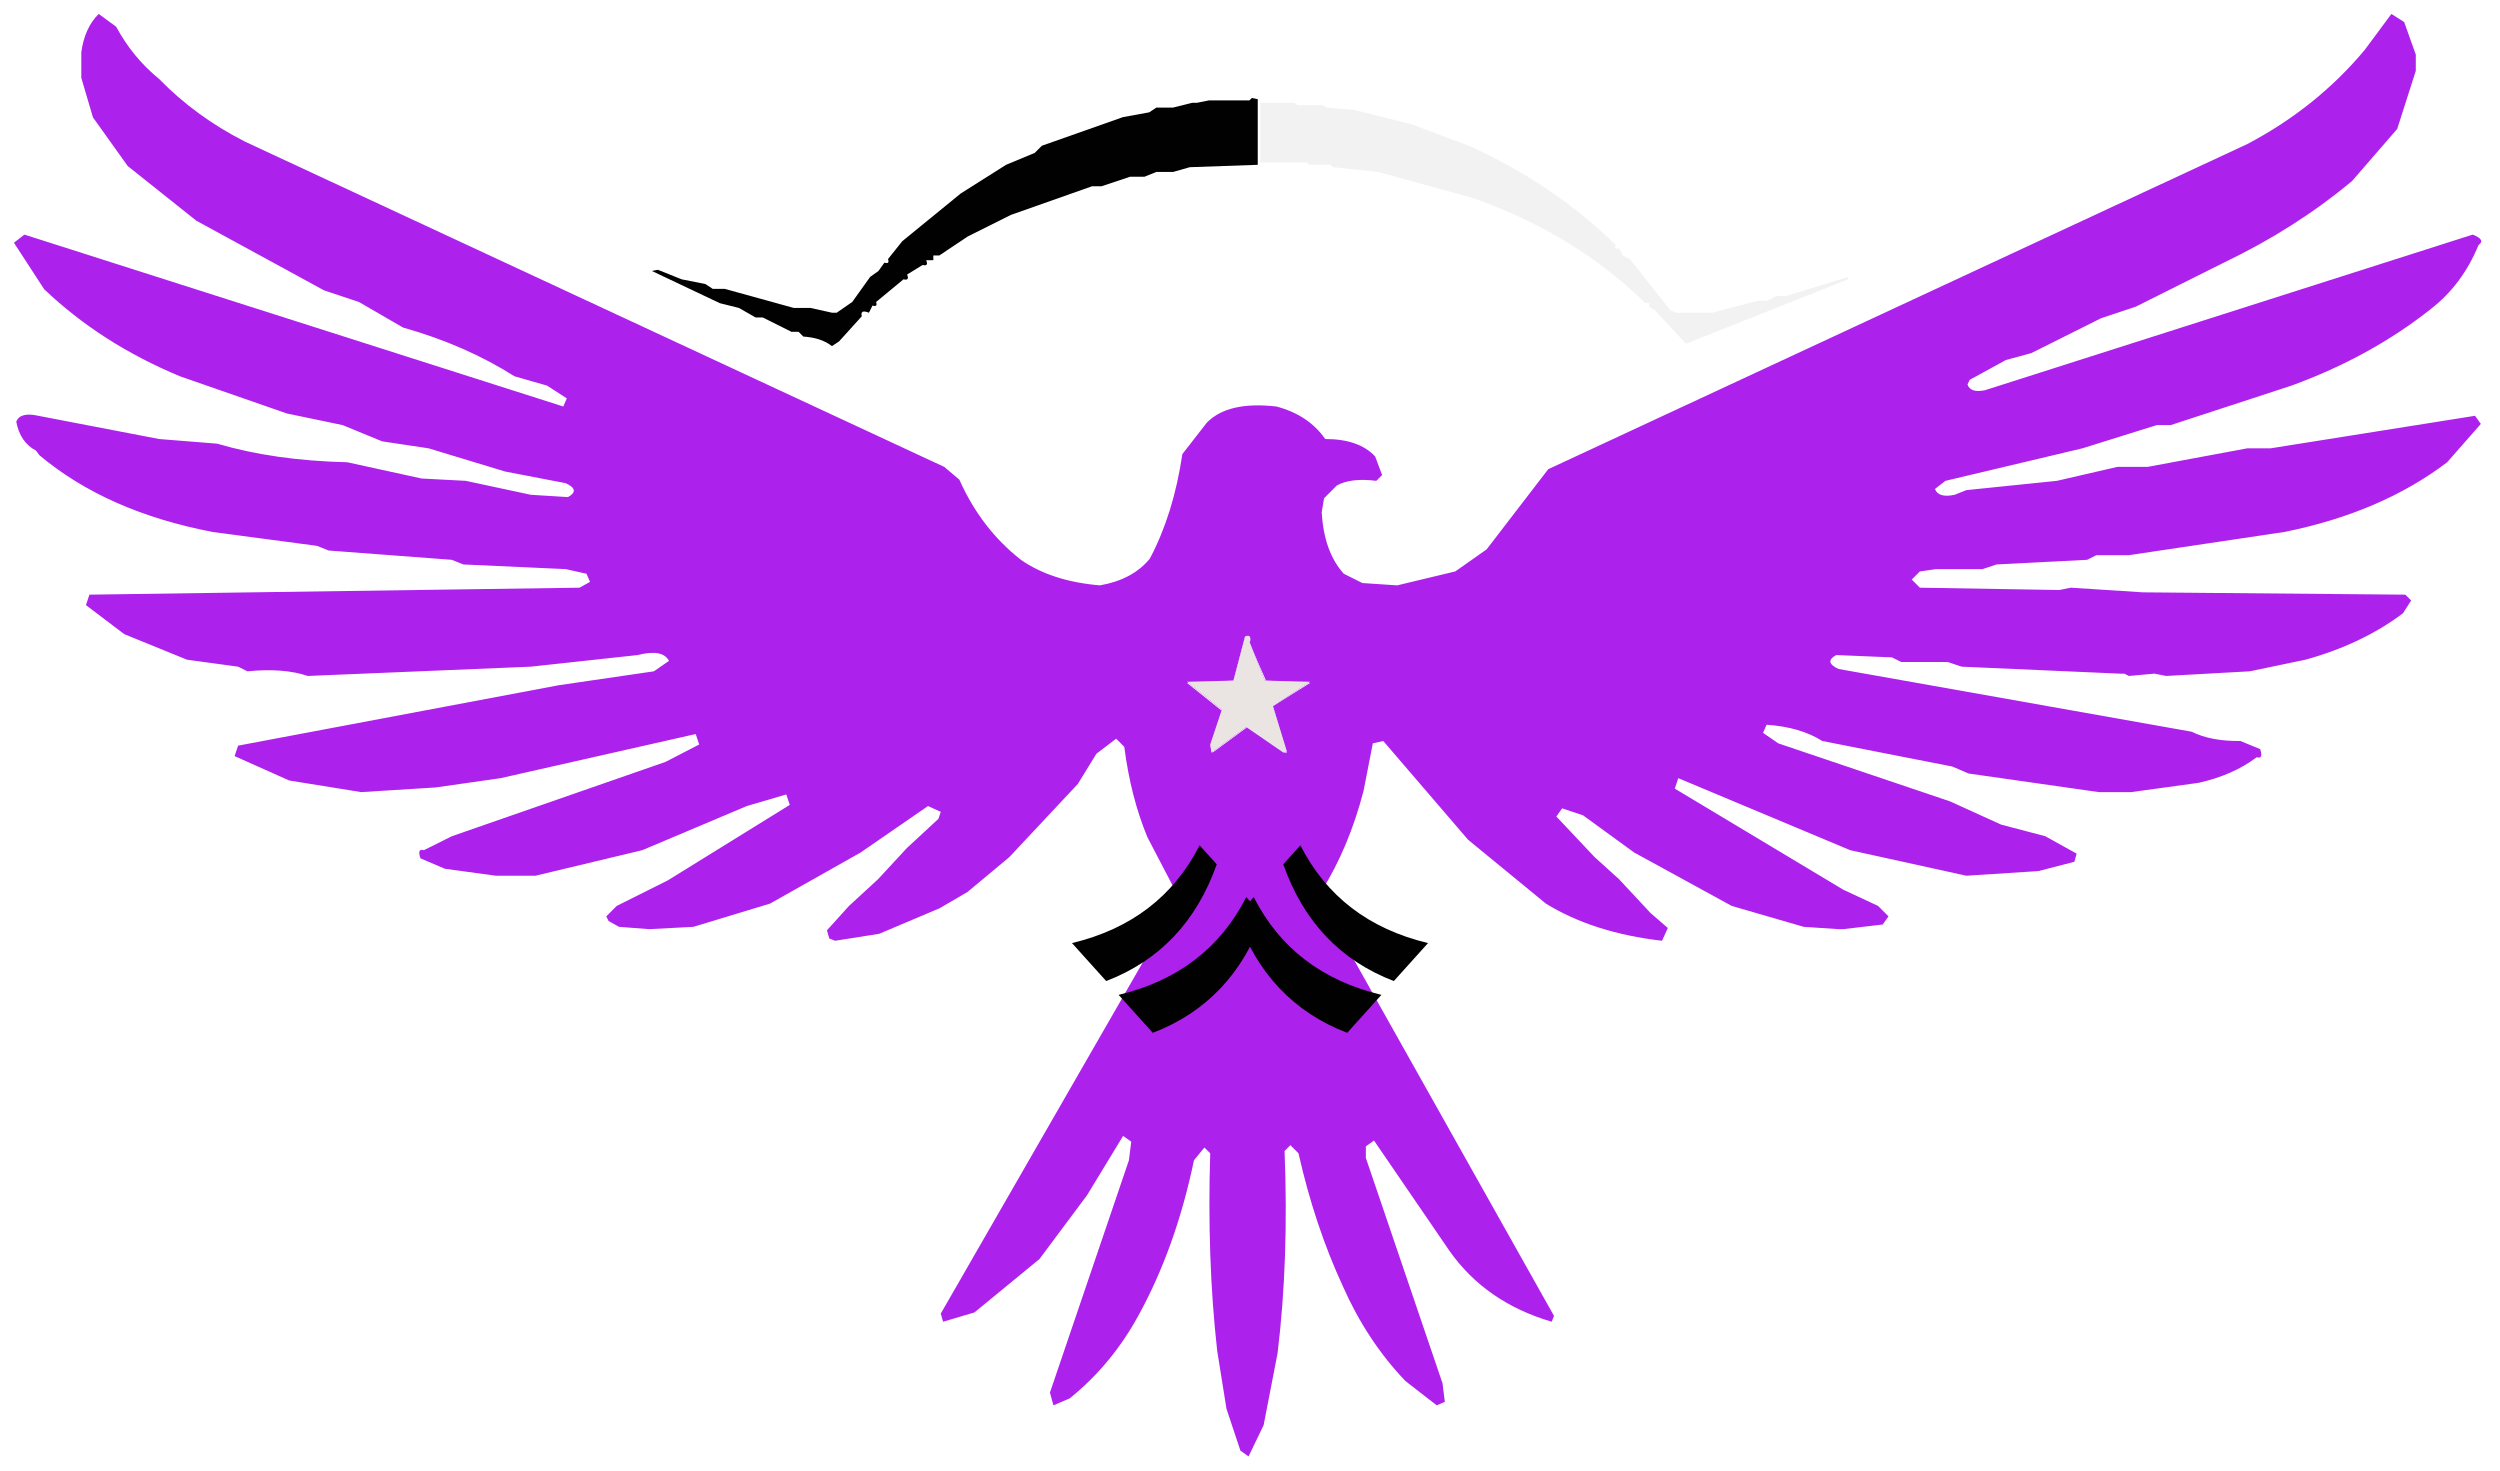
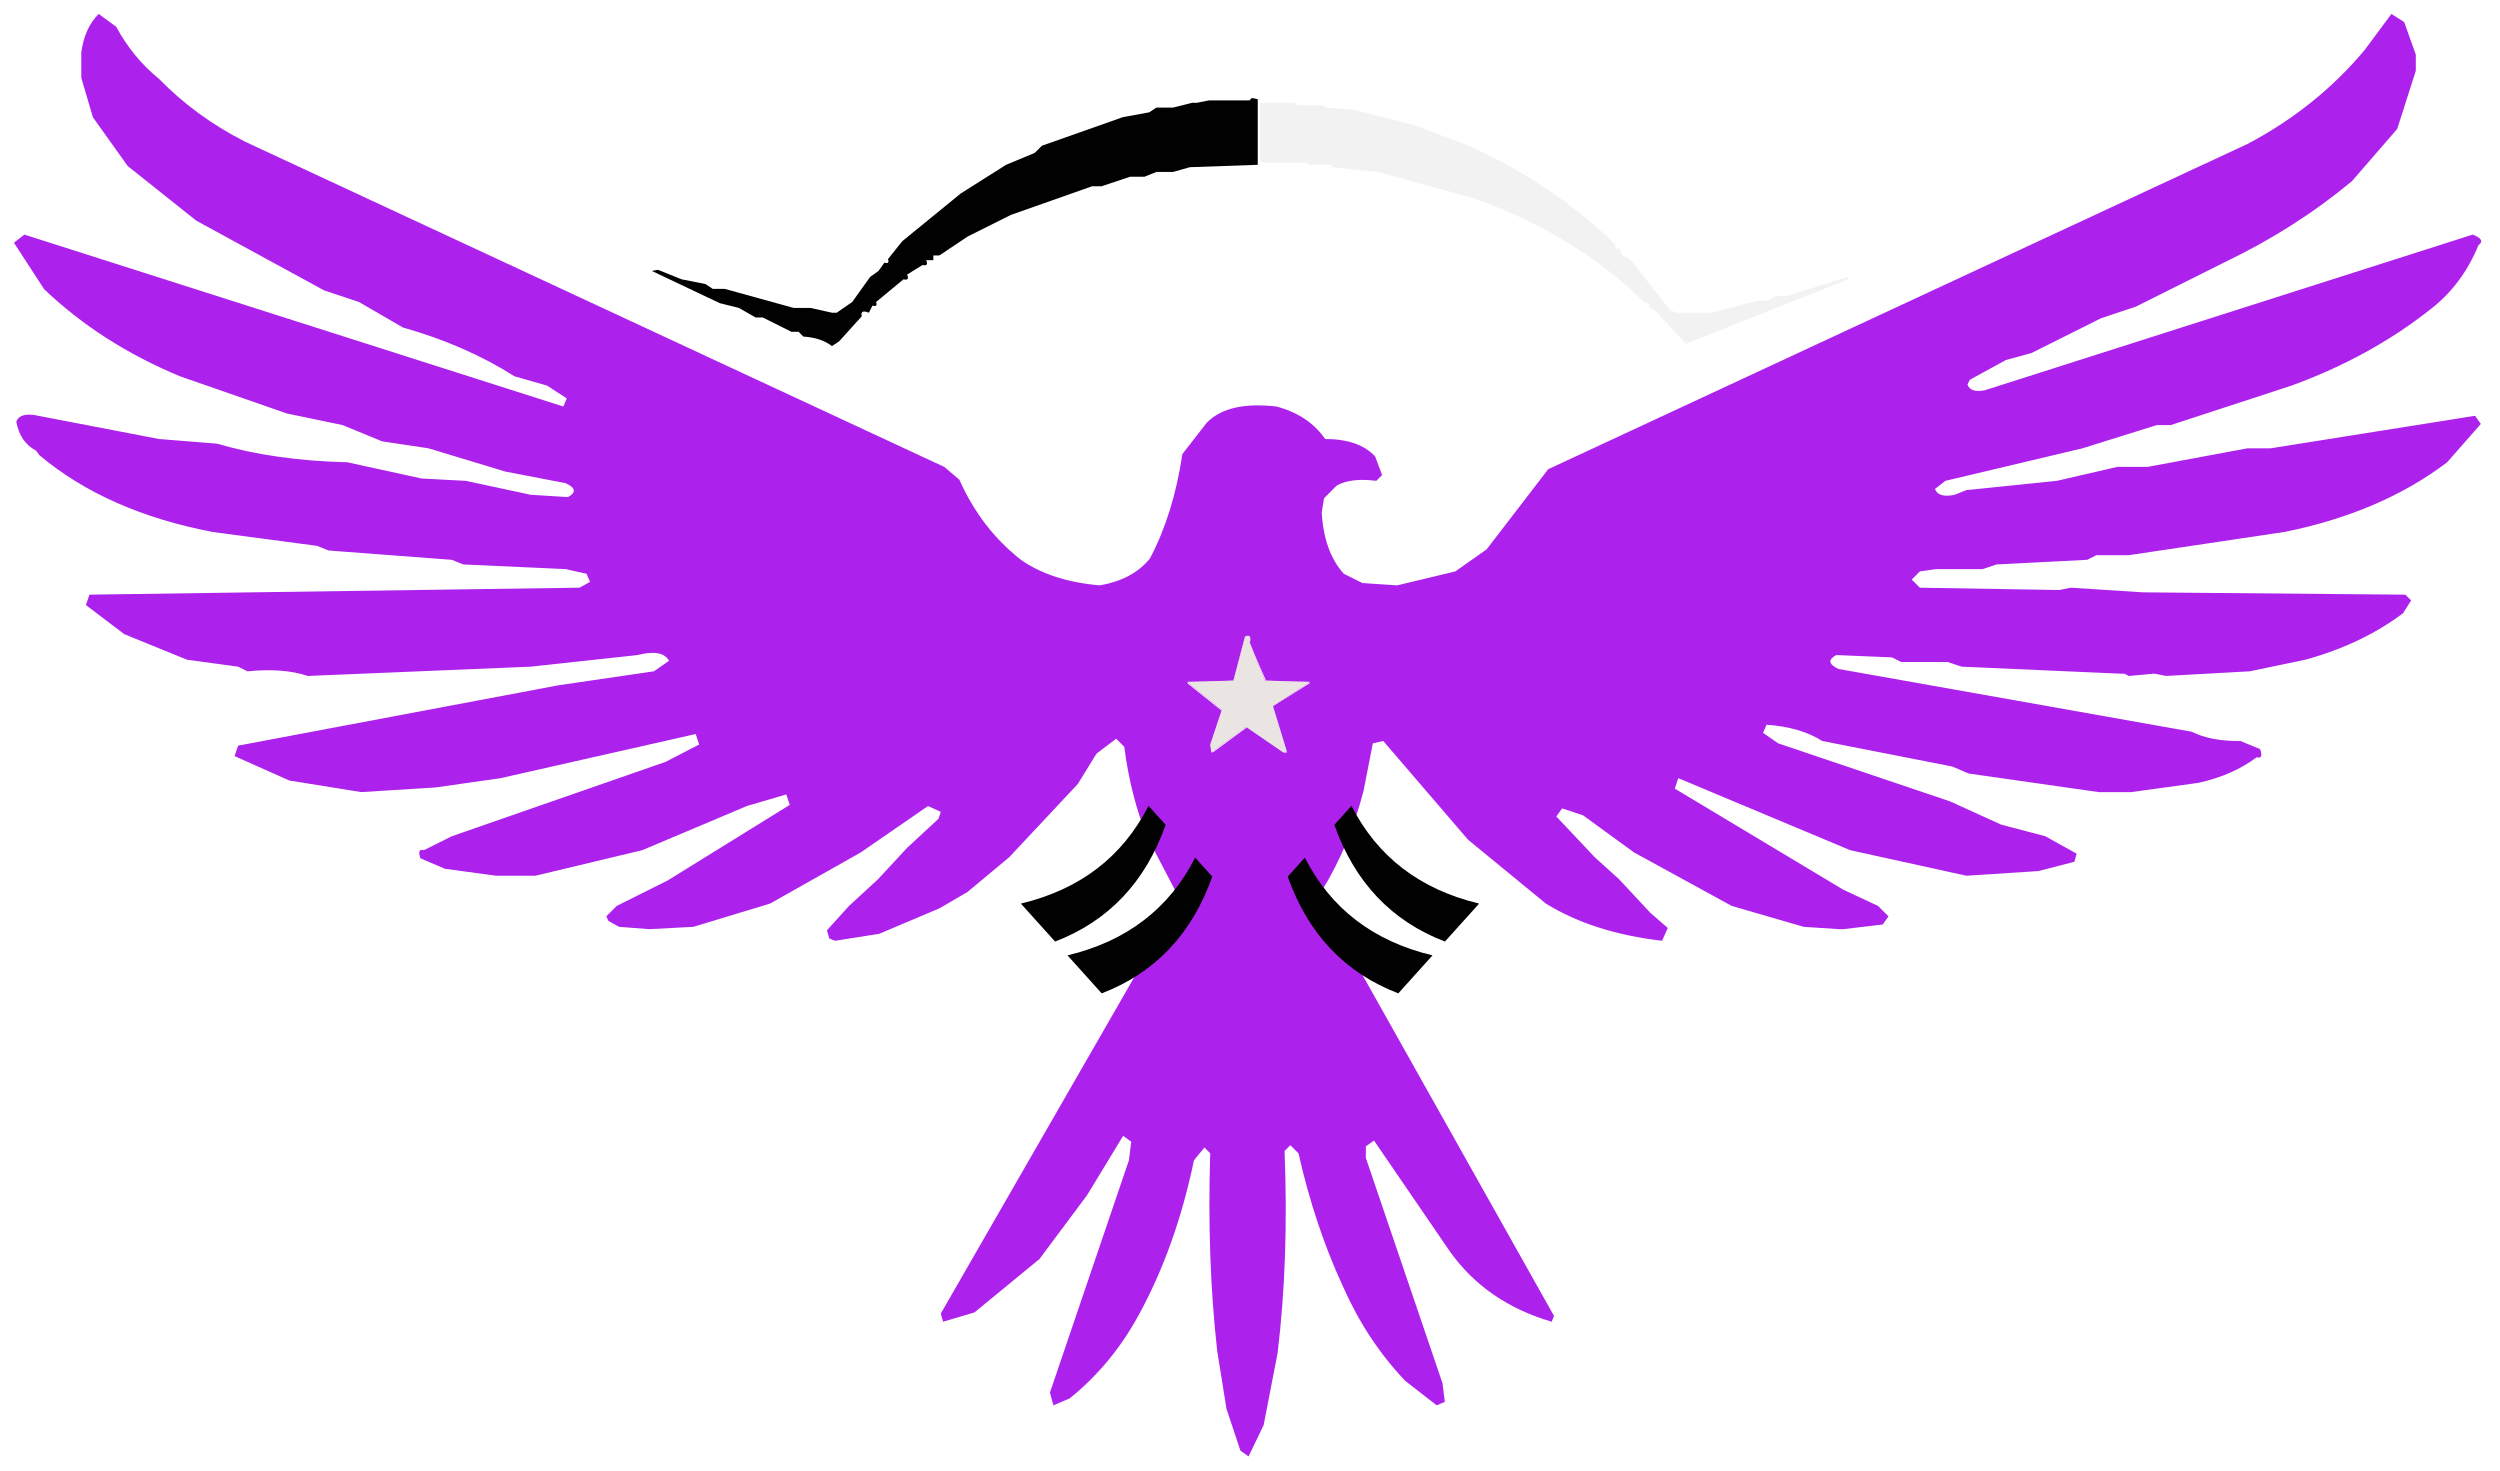
<svg xmlns="http://www.w3.org/2000/svg" viewBox="167 84 1076.25 633">
  <g fill="#AD21ED">
    <path d="M 209.5 90 L 217 95.5 Q 224.2 108.8 235.5 118 Q 251.3 134.2 272.5 145 L 573.5 285 L 580 290.5 Q 589.4 311.6 606.5 325 Q 619.75 334.25 640.5 336 Q 654.57 333.57 662 324.5 Q 672.21 305.21 676 279.5 L 686.5 266 Q 695.61 256.61 716.5 259 Q 730.33 262.67 737.5 273 Q 752.01 272.99 759 280.5 L 762 288.5 L 759.5 291 Q 748.63 289.62 742.5 293 L 737 298.5 L 736 304.5 Q 736.95 321.55 745.5 331 L 753.5 335 L 768.5 336 L 793.5 330 L 807 320.5 L 833.5 286 L 1134.5 146 Q 1164.29 130.29 1185 105.5 L 1196.5 90 L 1202 93.5 L 1207 107.5 L 1207 114.5 L 1199 139.5 L 1179.5 162 Q 1154.92 182.43 1124.5 197 L 1086.5 216 L 1071.5 221 L 1041.5 236 L 1030.5 239 L 1015 247.5 L 1014 249.5 Q 1015.25 253.25 1021.5 252 L 1231.5 185 Q 1237.25 187.25 1234 189.5 Q 1227.02 206.52 1213.5 217 Q 1187.57 237.57 1153.5 250 L 1101.5 267 L 1095.5 267 L 1063.5 277 L 1004.5 291 L 1000 294.5 Q 1001.5 298.5 1008.5 297 L 1013.5 295 L 1052.5 291 L 1078.5 285 L 1091.5 285 L 1134.5 277 L 1144.5 277 L 1232.5 263 L 1235 266.5 L 1220.5 283 Q 1192.1 304.6 1150.5 313 L 1083.5 323 L 1069.5 323 L 1065.5 325 L 1026.5 327 L 1020.5 329 L 1000.5 329 L 993.5 330 L 990 333.5 L 993.5 337 L 1053.5 338 L 1058.5 337 L 1089.5 339 L 1202.5 340 L 1205 342.5 L 1201.5 348 Q 1183.8 361.3 1159.5 368 L 1135.5 373 L 1099.5 375 L 1094.5 374 L 1083.5 375 L 1081.5 374 L 1079.5 374 L 1011.5 371 L 1005.5 369 L 985.5 369 L 981.5 367 L 957.5 366 Q 952 369 958.5 372 L 1110.5 399 Q 1118.84 403.16 1131.5 403 L 1140 406.5 Q 1141.5 410.88 1138.5 410 Q 1128.23 417.73 1113.5 421 L 1084.5 425 L 1070.5 425 L 1014.5 417 L 1007.5 414 L 951.5 403 Q 942.01 396.99 927.5 396 L 926 399.5 L 932.5 404 L 1006.5 429 L 1028.5 439 L 1047.5 444 L 1061 451.5 L 1060 455 L 1044.5 459 L 1013.5 461 L 963.5 450 L 889.5 419 L 888 423.5 L 960.5 467 L 975.5 474 L 980 478.5 L 977.5 482 L 960.5 484 L 958.5 484 L 943.5 483 L 912.5 474 L 870.5 451 L 848.5 435 L 839.5 432 L 837 435.5 L 853.5 453 L 864 462.5 L 877.5 477 L 885 483.5 L 882.5 489 Q 852.92 485.58 832.5 473 L 799 445.5 L 762.5 403 L 758 404 L 754 424.5 Q 747.71 448.71 736 467.5 L 736 472.5 L 836 650.5 L 835 653 Q 806.63 644.69 791 622.5 L 758.5 575 L 755 577.5 L 755 582.5 L 788 679.5 L 789 687.5 L 785.5 689 L 772 678.5 Q 755.4 661.1 745 637.5 Q 733 611.5 726 580.5 L 722.5 577 L 720 579.5 Q 721.87 626.38 717 666.5 L 711 697.5 L 704.5 711 L 701 708.5 L 695 690.5 L 691 665.5 Q 686.57 625.93 688 580.5 L 685.5 578 L 681 583.5 Q 673.16 621.16 657 650.5 Q 645.5 671.5 627.5 686 L 620.5 689 L 619 683.5 L 653 583.5 L 654 575.5 L 650.5 573 L 635 598.5 L 614.5 626 L 586.5 649 L 573 653 L 572 649.5 L 660 496.5 L 673 472.5 L 673 467.5 L 661 444.5 Q 653.8 427.21 651 405.5 L 647.5 402 L 639 408.5 L 631 421.5 L 601.5 453 L 583.5 468 L 571.5 475 L 545.5 486 L 526.5 489 L 524 488 L 523 484.5 L 532.5 474 L 545 462.5 L 557.5 449 L 571 436.5 L 572 433.5 L 566.5 431 L 537.5 451 L 498.5 473 L 465.5 483 L 446.5 484 L 433.5 483 L 429 480.5 L 428 478.5 L 432.5 474 L 454.5 463 L 507 430.5 L 505.5 426 L 488.5 431 L 443.5 450 L 397.5 461 L 380.5 461 L 358.5 458 L 348 453.5 Q 346.5 449.12 349.5 450 L 361.5 444 L 453.5 412 L 468 404.5 L 466.5 400 L 382.5 419 L 354.5 423 L 322.5 425 L 291.5 420 L 268 409.5 L 269.5 405 L 407.5 379 L 448.5 373 L 455 368.5 Q 452.25 363.25 441.5 366 L 395.5 371 L 299.5 375 Q 289.05 371.45 273.5 373 L 269.5 371 L 247.5 368 L 220.5 357 L 204 344.5 L 205.5 340 L 416.5 337 L 421 334.5 L 419.5 331 L 410.5 329 L 366.5 327 L 361.5 325 L 308.5 321 L 303.5 319 L 258.5 313 Q 212.98 304.29 184 280 L 182.5 278 Q 175.63 274.38 174 265.5 Q 175.75 261.25 183.5 263 L 235.5 273 L 260.5 275 Q 285.22 282.28 316.5 283 L 348.5 290 L 367.5 291 L 395.5 297 L 411.5 298 Q 417 295 410.5 292 L 384.5 287 L 351.5 277 L 331.5 274 L 314.5 267 L 290.5 262 L 244.5 246 Q 210.59 231.91 186 208.5 L 173 188.5 L 177.5 185 L 409.5 259 L 411 255.5 L 402.5 250 L 388.5 246 Q 367.4 232.6 340.5 225 L 321.5 214 L 306.5 209 L 251.5 179 L 222 155.5 L 207 134.5 L 202 117.5 L 202 106.5 Q 203.44 95.94 209.5 90 Z M 703 358 L 698 377 L 678 378 L 693 390 L 688 405 L 689 408 L 704 397 L 720 408 L 721 408 L 715 388 L 731 378 L 712 377 L 705 361 Q 706 357 703 358 Z " />
    <path d="M 703 358 Q 706 356.75 705 360.5 L 711.5 377 L 731 377.5 L 715 388 L 721 407.5 L 719.5 408 L 703.5 397 L 688.5 408 L 688 404.5 L 693 389.5 L 678 377.5 L 698 377 L 703 358 Z " />
  </g>
  <g fill="#EAE5E3">
    <path d="M 703 358 Q 706 356.75 705 360.5 L 711.5 377 L 731 377.5 L 715 388 L 721 407.5 L 719.5 408 L 703.5 397 L 688.5 408 L 688 404.5 L 693 389.5 L 678 377.5 L 698 377 L 703 358 Z " />
  </g>
  <g fill="#010101">
    <path d="M 705.9 126.2 L 708.46 126.71 L 708.46 154.95 L 679.2 155.98 L 672.01 158.03 L 664.82 158.03 L 659.68 160.09 L 653.52 160.09 L 641.2 164.2 L 637.09 164.2 L 602.18 176.52 L 583.69 185.76 L 571.37 193.98 L 568.8 193.98 L 568.8 196.03 L 565.72 196.03 Q 566.88 198.77 564.18 198.08 L 557.51 202.19 Q 558.67 204.93 555.96 204.25 L 544.16 214 Q 544.93 216.31 542.62 215.54 L 541.07 218.62 Q 537.22 217.08 537.99 220.16 L 528.24 230.95 L 525.16 233 Q 520.56 229.39 512.83 228.89 L 510.78 226.84 L 507.7 226.84 L 495.38 220.68 L 492.3 220.68 L 485.11 216.57 L 476.89 214.52 L 447.63 200.65 L 450.19 200.14 L 460.46 204.25 L 470.73 206.3 L 473.81 208.35 L 478.95 208.35 L 508.73 216.57 L 515.92 216.57 L 525.16 218.62 L 527.21 218.62 L 533.89 214 L 541.59 203.22 L 545.18 200.65 L 547.75 197.06 Q 550.06 197.83 549.29 195.52 L 555.45 187.82 L 580.61 167.28 L 600.12 154.95 L 612.45 149.82 L 615.53 146.74 L 650.44 134.42 L 661.74 132.36 L 664.82 130.31 L 672.01 130.31 L 680.22 128.25 L 682.28 128.25 L 687.41 127.23 L 704.87 127.23 L 705.9 126.2 Z " />
  </g>
  <g fill="#F2F2F2">
    <path d="M 709.49 128.25 L 724.38 128.25 L 725.41 129.28 L 736.7 129.28 L 737.73 130.31 L 750.05 131.33 L 774.7 137.5 L 799.34 146.74 Q 835.75 163.22 862.5 189.36 Q 861.73 191.67 864.04 190.9 L 865.58 193.98 L 868.66 195.52 L 886.12 217.6 L 888.69 218.62 L 904.09 218.62 L 923.6 213.49 L 927.71 213.49 L 931.82 211.43 L 935.93 211.43 L 962.63 203.22 L 962.63 204.25 L 892.79 231.97 L 879.44 217.6 L 876.88 216.06 Q 877.65 213.75 875.34 214.52 Q 845.31 184.98 801.4 169.33 L 760.32 158.03 L 740.81 155.98 L 739.78 154.95 L 730.54 154.95 L 729.51 153.93 L 709.49 153.93 L 709.49 128.25 Z " />
  </g>
  <g fill="#010101">
-     <path d="M 719.44 456.09 Q 732.54 493.11 767.04 506.34 L 781.76 490 Q 743.58 480.84 726.81 447.91 Z" />
-     <path d="M 699.37 478.38 Q 712.46 515.4 746.97 528.64 L 761.69 512.29 Q 723.5 503.14 706.73 470.21 Z" />
-     <path d="M 690.81 456.09 Q 677.71 493.11 643.21 506.34 L 628.49 490 Q 666.67 480.84 683.44 447.91 Z" />
-     <path d="M 710.88 478.38 Q 697.79 515.4 663.28 528.64 L 648.56 512.29 Q 686.75 503.14 703.52 470.21 Z" />
+     <path d="M 741.44 439.09 Q 754.54 476.11 789.04 489.34 L 803.76 473 Q 765.58 463.84 748.81 430.91 Z" />
+     <path d="M 721.37 461.38 Q 734.46 498.4 768.97 511.64 L 783.69 495.29 Q 745.5 486.14 728.73 453.21 Z" />
+     <path d="M 668.81 439.09 Q 655.71 476.11 621.21 489.34 L 606.49 473 Q 644.67 463.84 661.44 430.91 Z" />
+     <path d="M 688.88 461.38 Q 675.79 498.4 641.28 511.64 L 626.56 495.29 Q 664.75 486.14 681.52 453.21 Z" />
  </g>
</svg>
